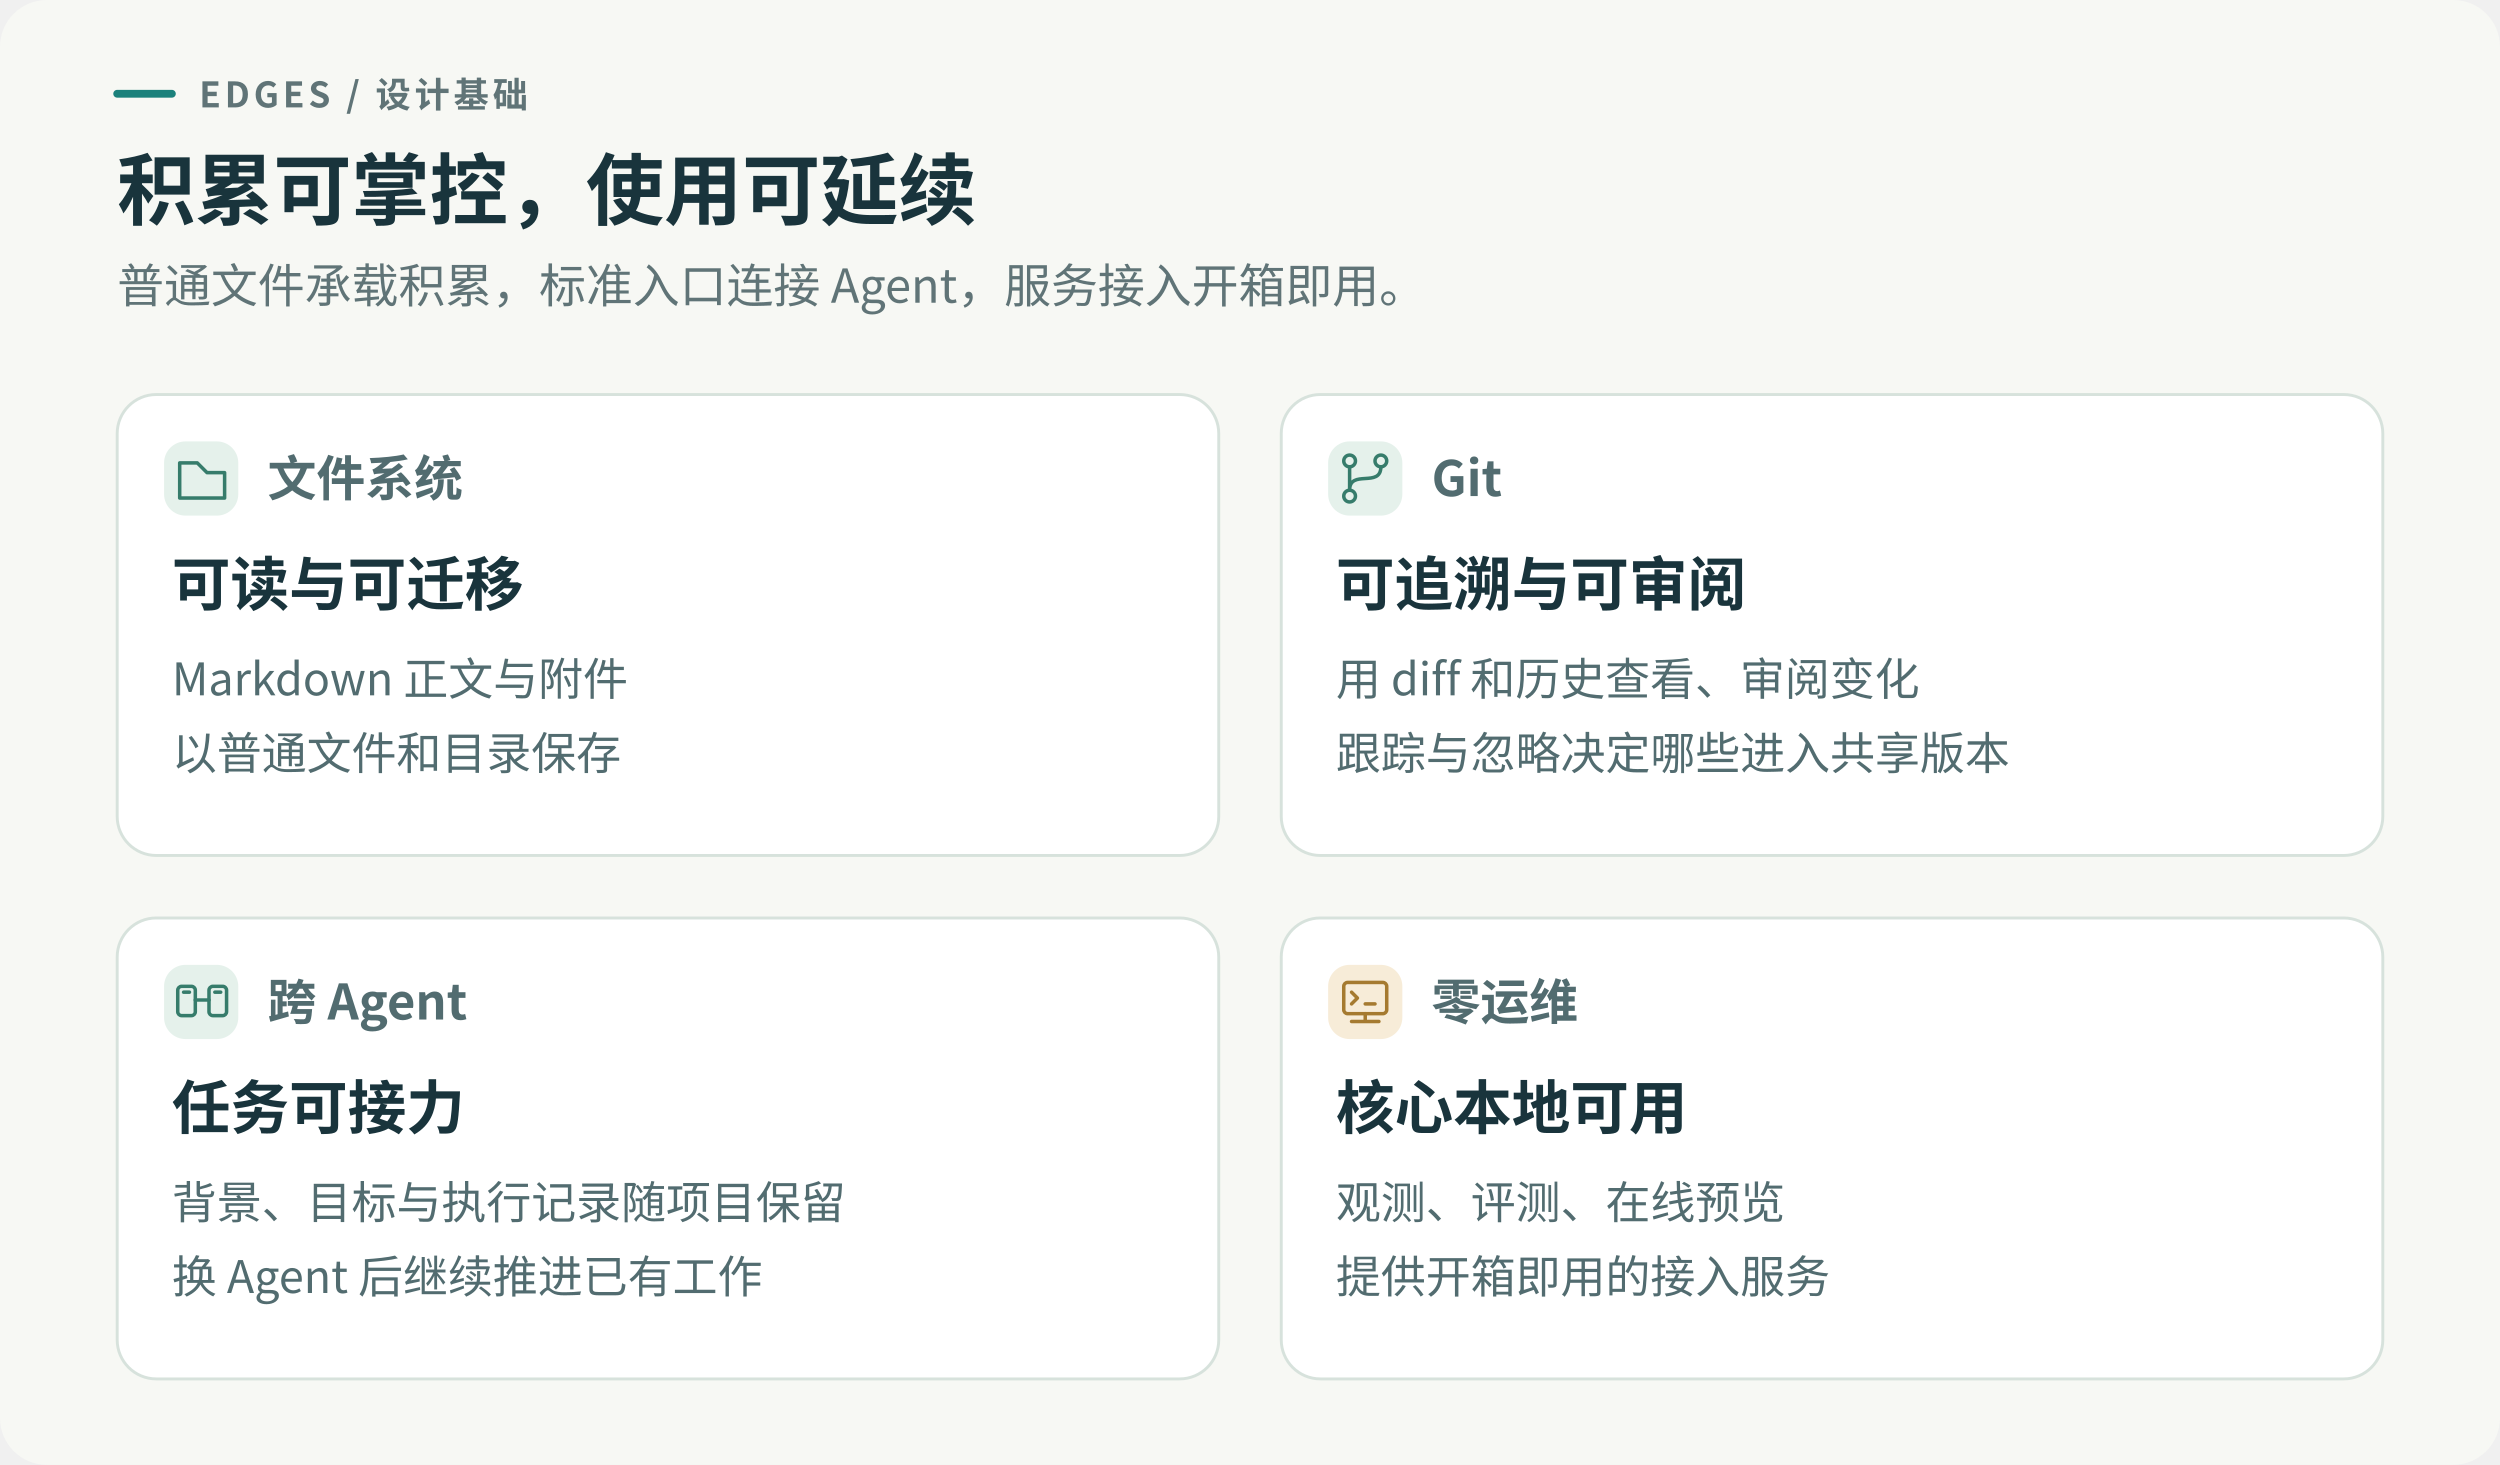
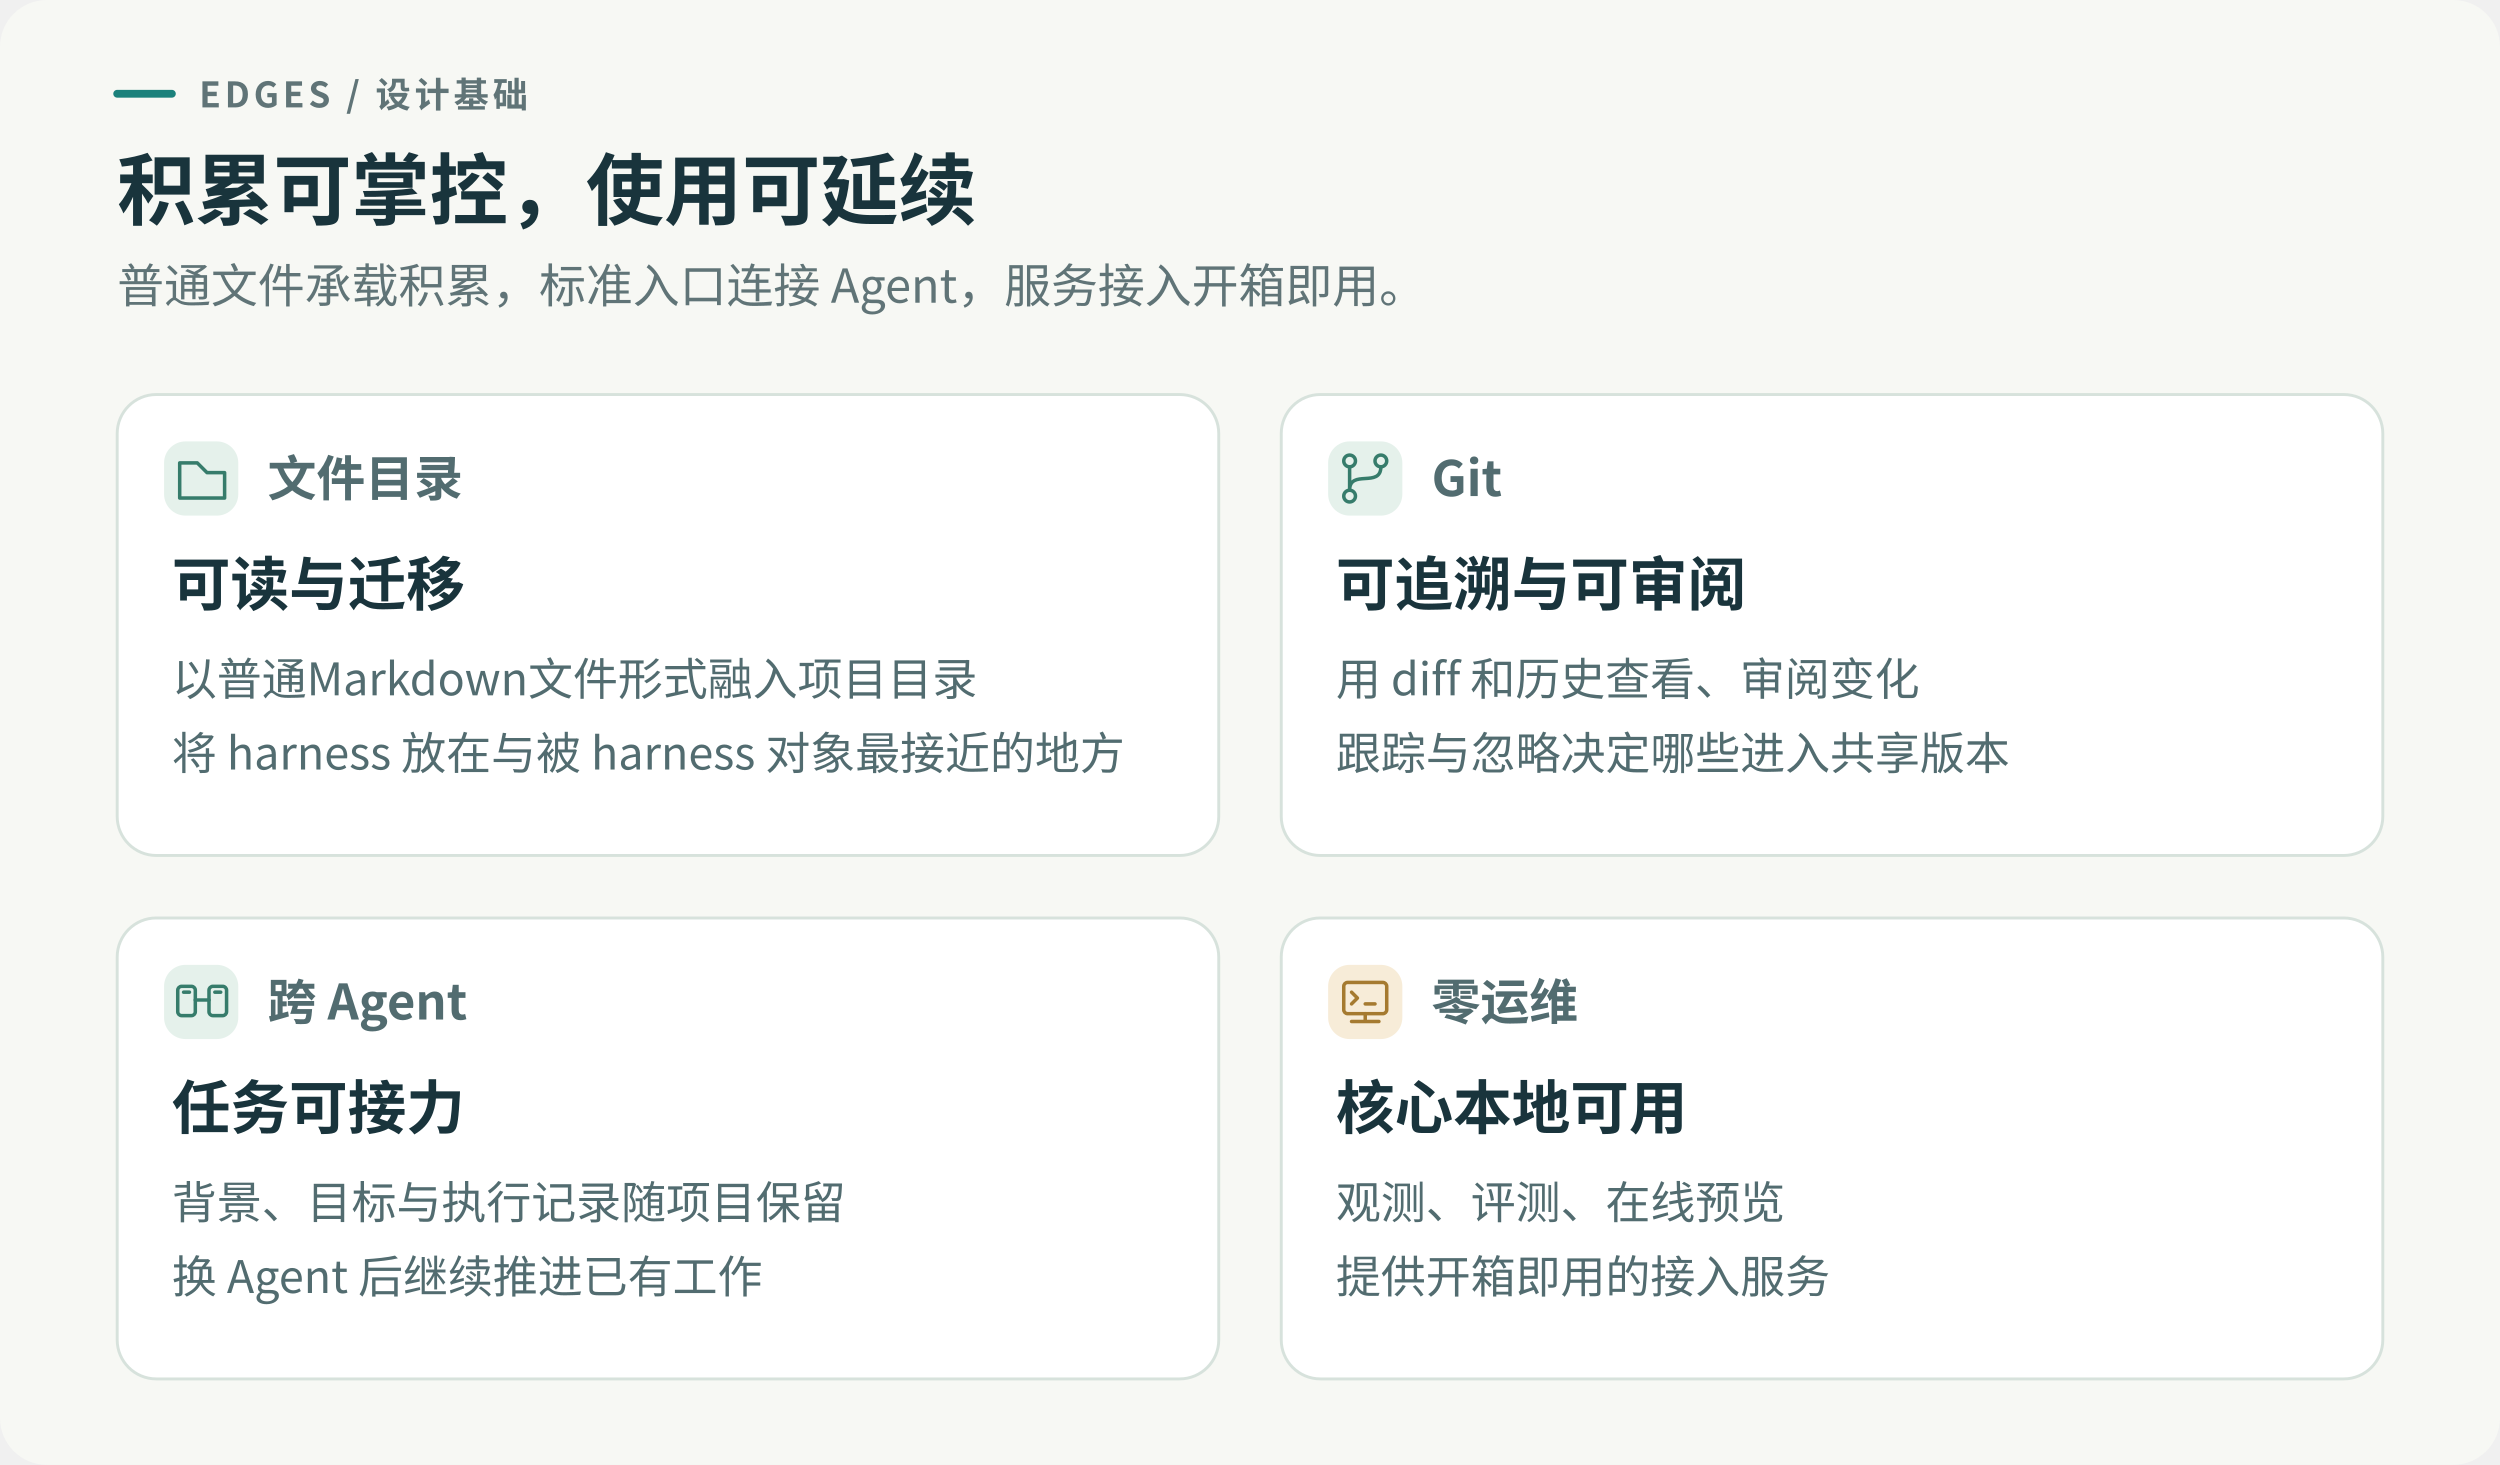
<svg xmlns="http://www.w3.org/2000/svg" width="1280" height="750" viewBox="0 0 1280 750" role="img" aria-labelledby="title description">
  <defs>
    <style>
      text { font-family: -apple-system, BlinkMacSystemFont, "Segoe UI", "PingFang SC", "Microsoft YaHei", "Noto Sans CJK SC", sans-serif; }
      .ink { fill: #19343c; }
      .muted { fill: #607477; }
      .choice { font-size: 25px; font-weight: 600; fill: #526c70; }
      .benefit { font-size: 30px; font-weight: 650; fill: #19343c; }
      .body { font-size: 23px; fill: #526c70; }
      .card { fill: #ffffff; stroke: #d7e2dc; stroke-width: 1.5; }
      .teal-icon { fill: none; stroke: #367c6b; stroke-width: 1.8; stroke-linecap: round; stroke-linejoin: round; }
      .amber-icon { fill: none; stroke: #a57a30; stroke-width: 1.8; stroke-linecap: round; stroke-linejoin: round; }
    </style>
  </defs>
  <rect width="1280" height="750" rx="24" fill="#f7f8f4" />
  <path d="M60 48h28" stroke="#1b817b" stroke-width="4" stroke-linecap="round" />
  <text x="102" y="55" class="muted" font-size="18" font-weight="600" letter-spacing="2">EDGES / 设计基础</text>
  <text x="60" y="112" class="ink" font-size="40" font-weight="650">积累可掌控，使用可延续</text>
  <text x="60" y="155" class="muted" font-size="24">普通文件承载积累，标准入口连接 Agent，服务接入开箱即用。</text>
  <rect x="60" y="202" width="564" height="236" rx="20" class="card" />
  <rect x="84" y="226" width="38" height="38" rx="11" fill="#e5f1eb" />
  <path d="M92 237h9l5 5h9v13H92z" class="teal-icon" />
-   <text x="137" y="254" class="choice">文件系统</text>
-   <text x="88" y="310" class="benefit">可读与可迁移</text>
-   <text x="88" y="356" class="body">Markdown 正文与附件</text>
-   <text x="88" y="394" class="body">以普通文件和目录保存</text>
+   <text x="137" y="254" class="choice">文件目录</text>
+   <text x="88" y="310" class="benefit">可读与迁移</text>
+   <text x="88" y="356" class="body">以普通Markdown文件形式融入项目目录</text>
+   <text x="88" y="394" class="body">将 harness 放在与被 harness 对象最接近的地方</text>
  <rect x="656" y="202" width="564" height="236" rx="20" class="card" />
  <rect x="680" y="226" width="38" height="38" rx="11" fill="#e5f1eb" />
  <g class="teal-icon">
    <circle cx="691" cy="236" r="3" />
    <circle cx="707" cy="236" r="3" />
    <circle cx="691" cy="254" r="3" />
    <path d="M691 239v12M707 239c0 11-16 1-16 12" />
  </g>
  <text x="733" y="254" class="choice">Git</text>
  <text x="684" y="310" class="benefit">可追溯与可审阅</text>
  <text x="684" y="356" class="body">用 diff 和历史查看、审阅变化</text>
  <text x="684" y="394" class="body">跟踪与忽略决定哪些进入共享版本</text>
  <rect x="60" y="470" width="564" height="236" rx="20" class="card" />
  <rect x="84" y="494" width="38" height="38" rx="11" fill="#e5f1eb" />
  <g class="teal-icon">
    <rect x="91" y="505" width="9" height="15" rx="2" />
    <rect x="107" y="505" width="9" height="15" rx="2" />
    <path d="M100 512h7M94 508h3M110 508h3" />
  </g>
  <text x="137" y="522" class="choice">跨 Agent</text>
  <text x="88" y="578" class="benefit">任务可接力</text>
  <text x="88" y="624" class="body">背景、目标与执行记录随项目保留</text>
  <text x="88" y="662" class="body">换 Agent 后继续推进已有工作</text>
  <rect x="656" y="470" width="564" height="236" rx="20" class="card" />
  <rect x="680" y="494" width="38" height="38" rx="11" fill="#f7ecd8" />
  <g class="amber-icon">
    <rect x="688" y="503" width="22" height="16" rx="2" />
    <path d="M692 523h14M699 519v4M692 508l3 3-3 3M699 514h5" />
  </g>
  <text x="733" y="522" class="choice">零运维</text>
  <text x="684" y="578" class="benefit">核心本地可用</text>
  <text x="684" y="624" class="body">观测、评测、在线预览</text>
  <text x="684" y="662" class="body">提供开箱即用的接入服务</text>
</svg>
